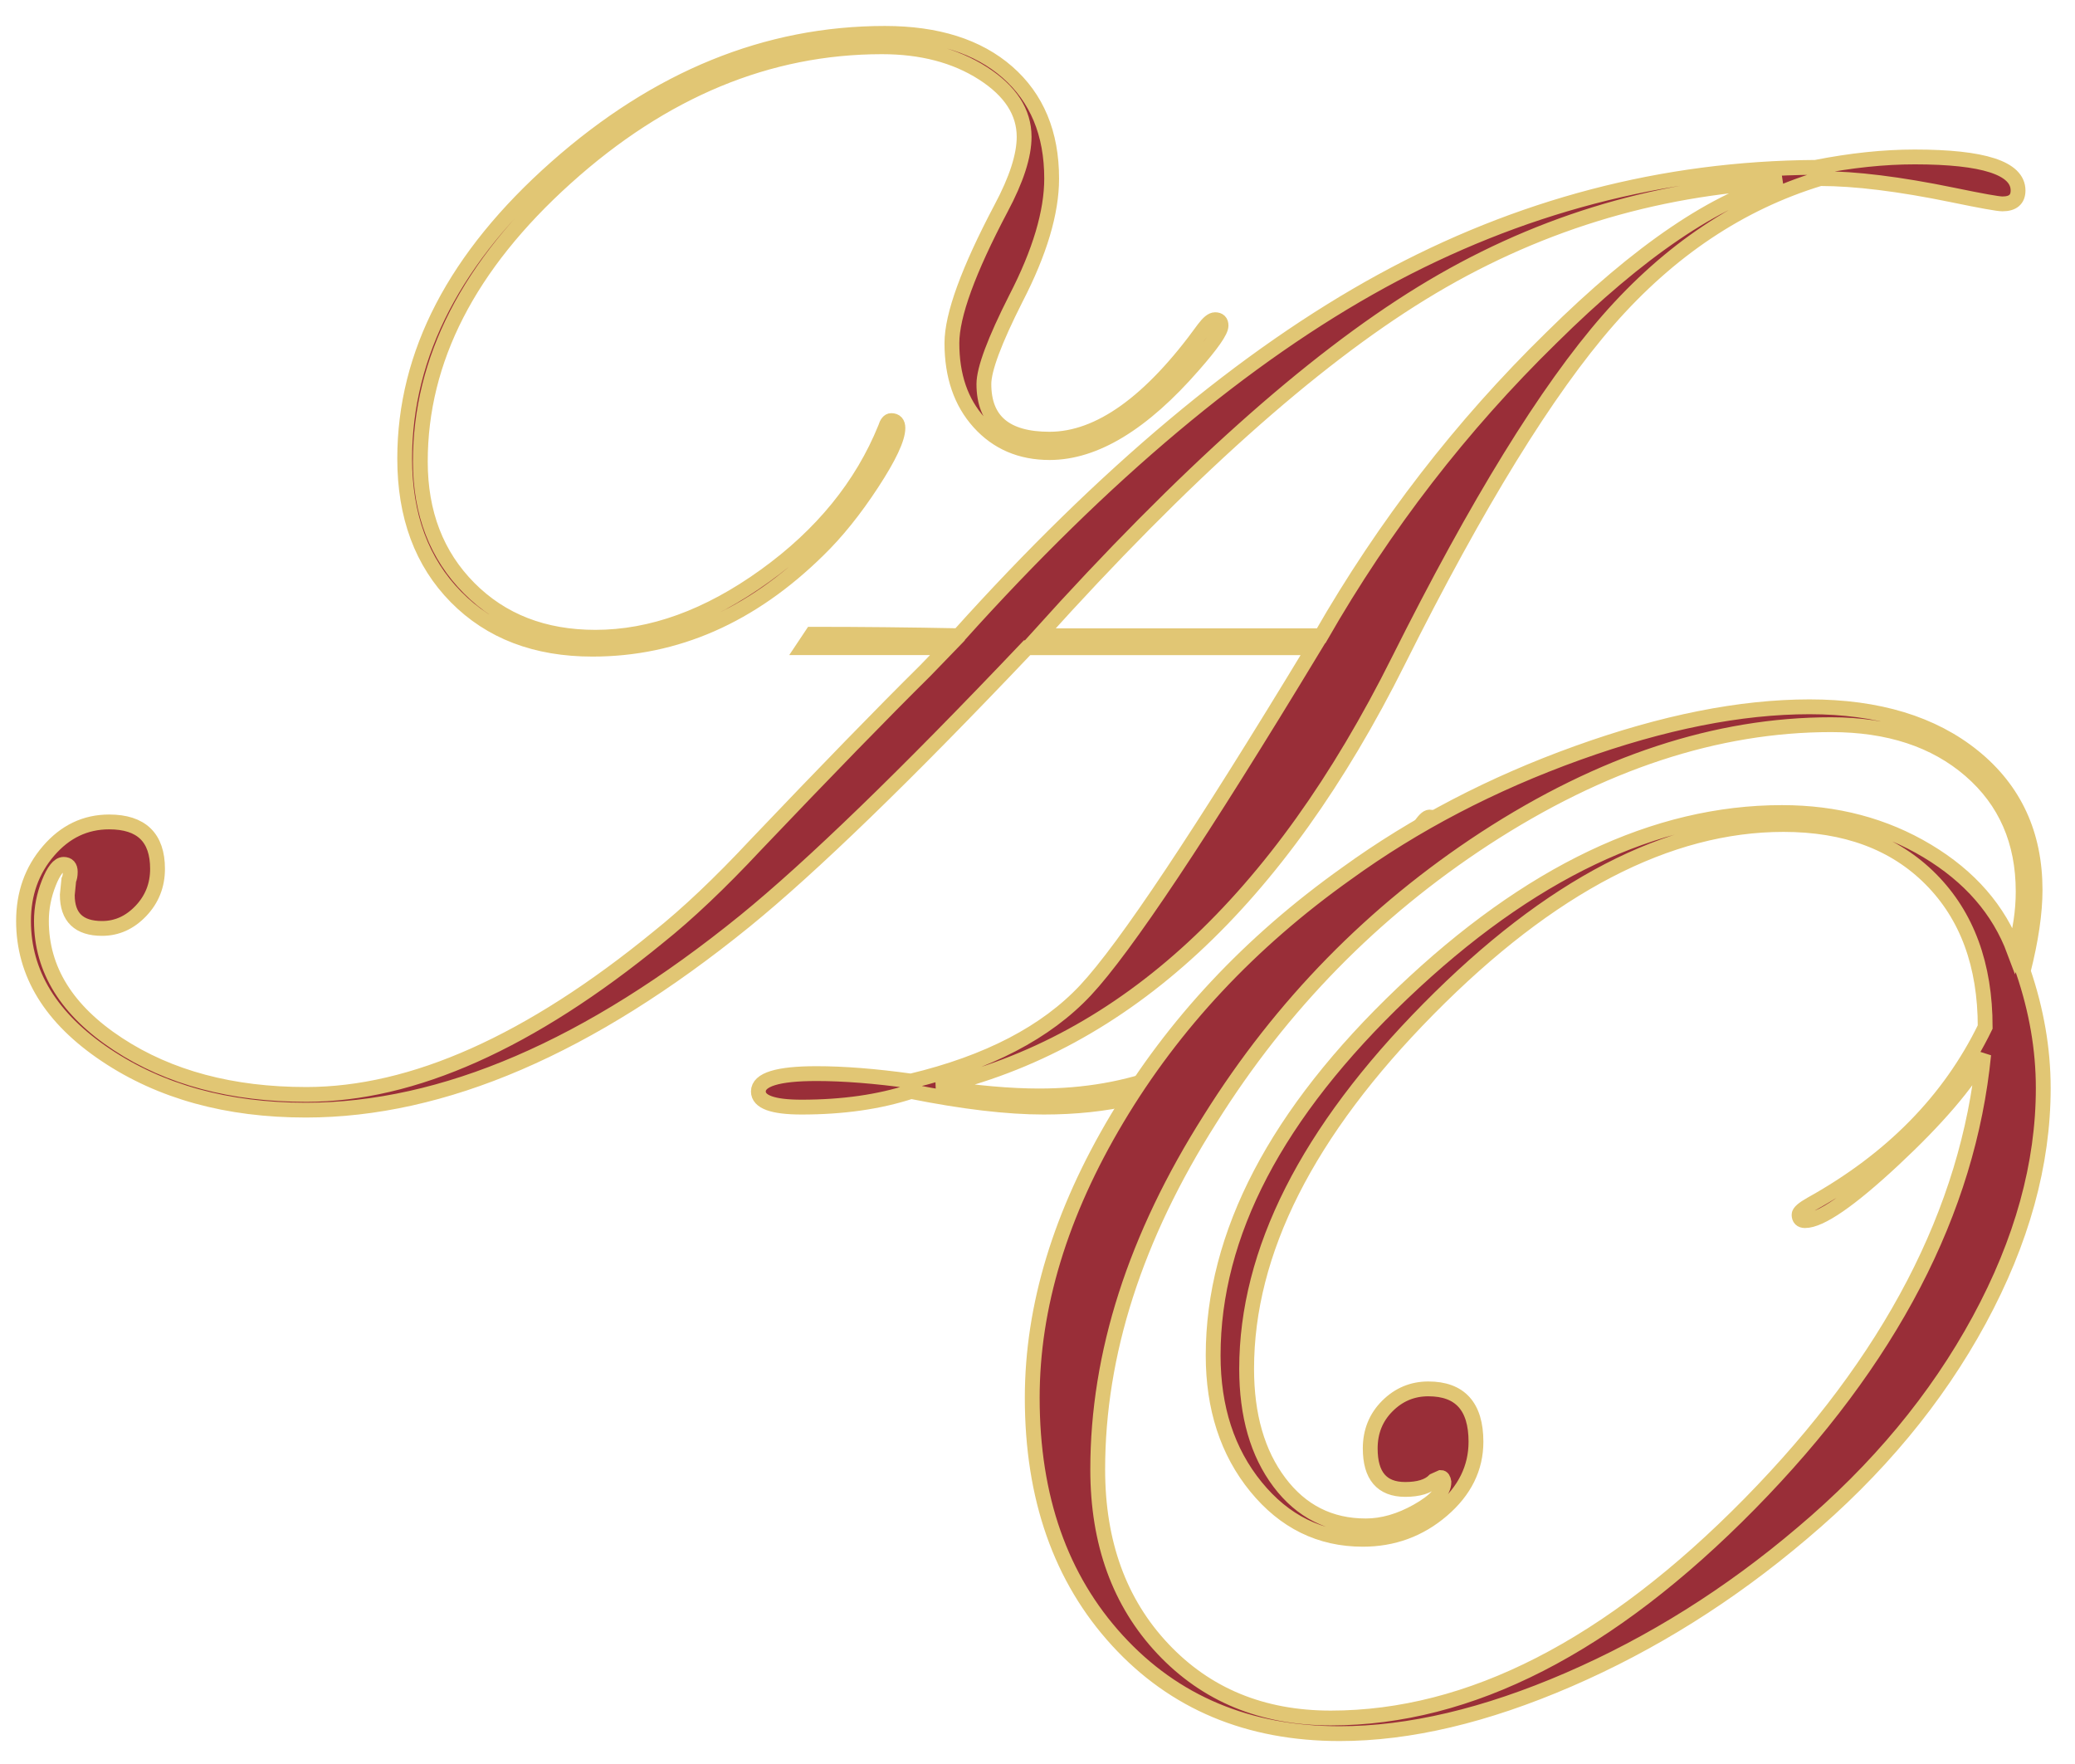
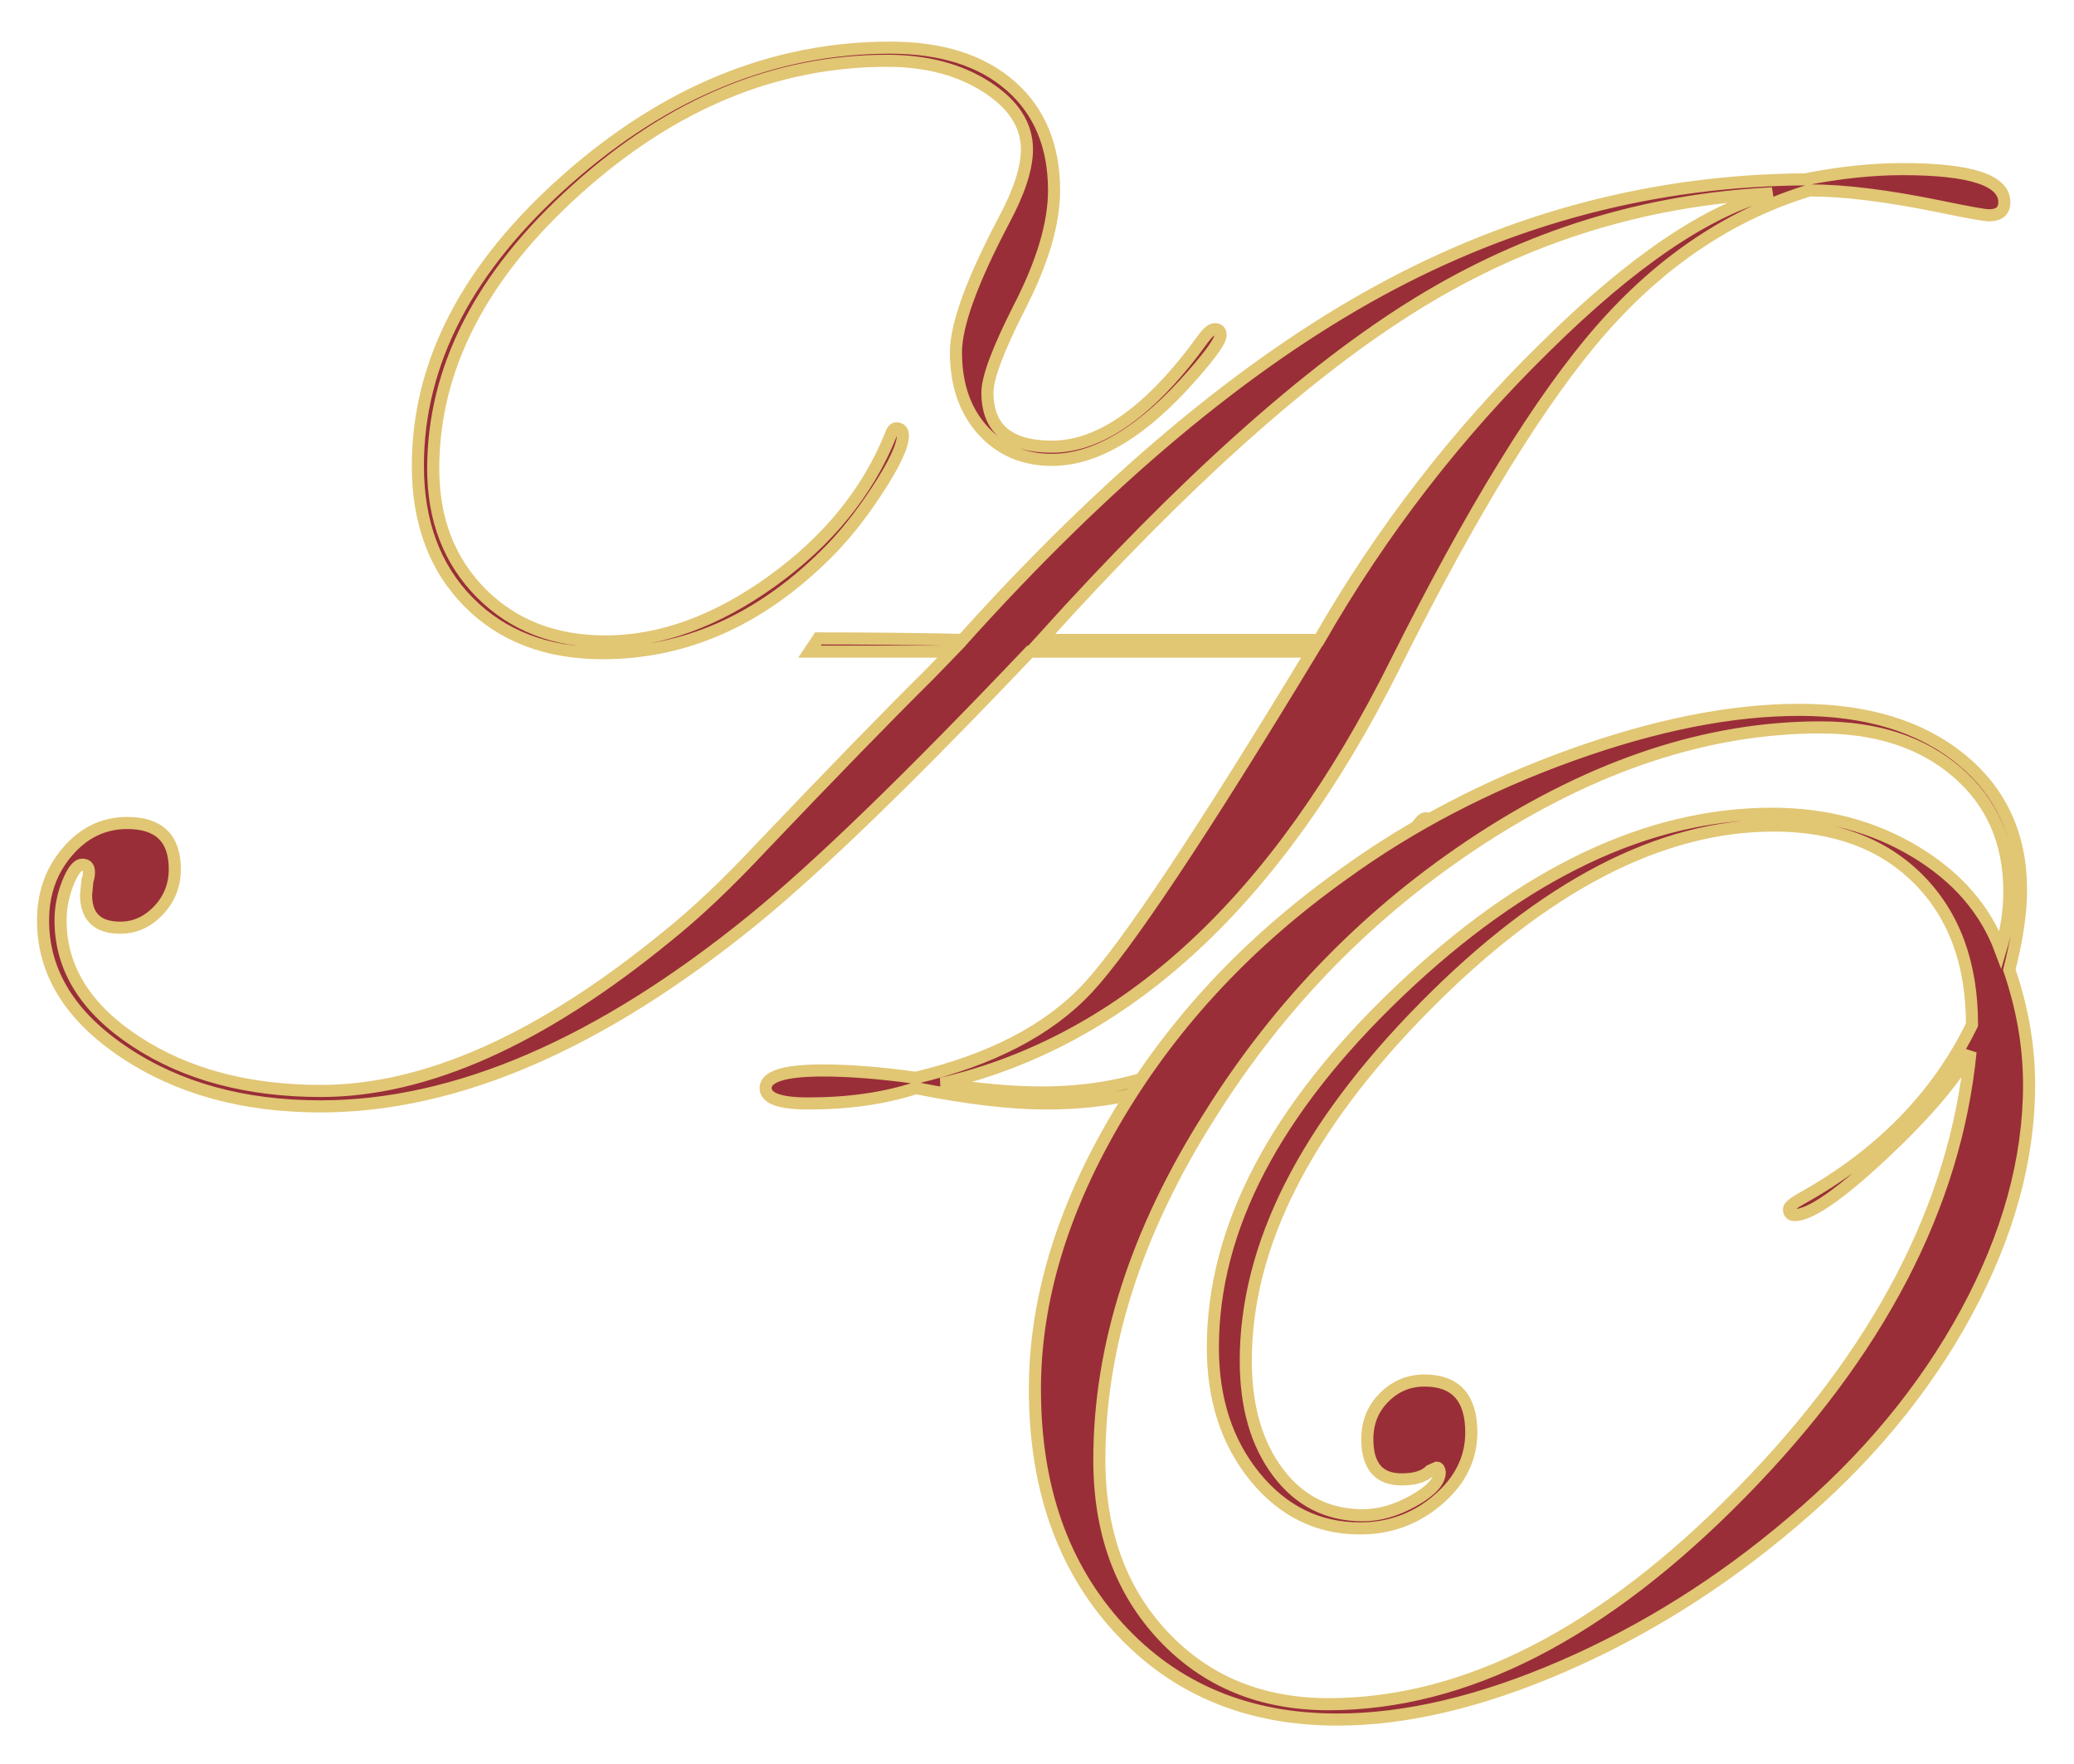
- <svg xmlns="http://www.w3.org/2000/svg" version="1.1" id="logo" x="0px" y="0px" width="97.983px" height="83.285px" viewBox="0 0 97.983 83.285" enable-background="new 0 0 97.983 83.285" xml:space="preserve">
-   <g id="svg_logo" style="fill:#992e38; stroke:#e1c674; stroke-width:.7;">
-     <path d="M95.294,8.993c0,0.422-0.246,0.633-0.738,0.633c-0.211,0-0.997-0.141-2.355-0.422c-2.508-0.515-4.594-0.773-6.258-0.773   c-3.774,1.148-7.107,3.375-10.002,6.68c-2.895,3.305-6.193,8.661-9.896,16.066c-5.672,11.368-12.938,18.083-21.797,20.145   c1.853,0.281,3.459,0.422,4.82,0.422c4.315,0,7.939-1.385,10.872-4.154c2.837-2.676,5.195-5.515,7.071-8.52   c0.211-0.329,0.375-0.493,0.493-0.493c0.141,0,0.223,0.047,0.246,0.141c0,0.352-1.349,2.171-4.045,5.457   c-2.51,3.074-4.796,5.192-6.859,6.354c-2.064,1.16-4.585,1.742-7.562,1.742c-1.712,0-3.8-0.246-6.262-0.738   c-1.501,0.492-3.225,0.738-5.171,0.738c-1.36,0-2.04-0.246-2.04-0.738c0-0.562,0.914-0.844,2.742-0.844   c1.289,0,2.777,0.117,4.465,0.352c3.633-0.867,6.381-2.297,8.244-4.289s5.455-7.383,10.775-16.172H48.501   c-5.743,6.047-10.184,10.348-13.324,12.903c-7.336,5.953-14.25,8.93-20.742,8.93c-3.704,0-6.85-0.867-9.439-2.602   c-2.59-1.734-3.885-3.844-3.885-6.328c0-1.289,0.392-2.391,1.178-3.305c0.785-0.914,1.74-1.371,2.865-1.371   c1.523,0,2.285,0.738,2.285,2.215c0,0.773-0.262,1.436-0.786,1.987s-1.135,0.826-1.833,0.826c-1.095,0-1.642-0.527-1.642-1.583   l0.07-0.703c0.046-0.093,0.07-0.223,0.07-0.387c0-0.234-0.105-0.352-0.314-0.352c-0.232,0-0.466,0.293-0.698,0.879   c-0.233,0.586-0.35,1.184-0.35,1.793c0,2.297,1.206,4.236,3.618,5.818s5.375,2.373,8.888,2.373c5.035,0,10.573-2.473,16.615-7.418   c1.382-1.102,2.916-2.555,4.603-4.36c3.349-3.516,6.018-6.258,8.009-8.227l1.054-1.09h-6.82l0.422-0.633   c2.25,0,4.558,0.023,6.926,0.07c6.867-7.641,13.529-13.224,19.986-16.752c6.457-3.527,13.283-5.314,20.479-5.361   c1.664-0.328,3.222-0.492,4.676-0.492C93.665,7.411,95.294,7.938,95.294,8.993z M57.659,15.374c0,0.259-0.435,0.882-1.302,1.869   c-2.394,2.75-4.659,4.125-6.794,4.125c-1.361,0-2.471-0.475-3.328-1.424S44.95,17.747,44.95,16.2c0-1.312,0.773-3.433,2.32-6.363   c0.726-1.359,1.09-2.484,1.09-3.375c0-1.172-0.65-2.174-1.951-3.006c-1.301-0.832-2.889-1.248-4.764-1.248   c-5.367,0-10.342,2.062-14.924,6.188c-4.583,4.125-6.873,8.59-6.873,13.395c0,2.438,0.768,4.43,2.304,5.977   c1.537,1.547,3.524,2.32,5.964,2.32c2.65,0,5.318-0.967,8.004-2.9s4.58-4.259,5.683-6.979c0.07-0.234,0.164-0.352,0.281-0.352   c0.211,0,0.316,0.118,0.316,0.352c0,0.492-0.411,1.366-1.231,2.619c-0.821,1.254-1.665,2.303-2.533,3.146   c-3.166,3.117-6.72,4.676-10.66,4.676c-2.674,0-4.82-0.82-6.439-2.461c-1.618-1.64-2.427-3.82-2.427-6.539   c0-4.945,2.385-9.527,7.154-13.746c4.769-4.219,9.943-6.328,15.521-6.328c2.461,0,4.389,0.61,5.783,1.828   c1.394,1.219,2.092,2.895,2.092,5.027c0,1.594-0.562,3.48-1.688,5.66c-1.008,1.992-1.512,3.34-1.512,4.043   c0,1.735,1.033,2.602,3.099,2.602c2.347,0,4.777-1.74,7.289-5.22c0.211-0.281,0.387-0.422,0.528-0.422   C57.565,15.093,57.659,15.187,57.659,15.374z M84.149,8.571c-6.117,0.305-11.79,2.062-17.016,5.273   c-5.227,3.211-11.25,8.602-18.07,16.172h13.324c3-5.226,6.621-9.914,10.863-14.062C77.422,11.829,81.056,9.368,84.149,8.571z" />
+ <svg xmlns="http://www.w3.org/2000/svg" version="1.1" id="logo" x="0px" y="0px" width="120px" height="102.009px" viewBox="-6.11 -5.194 120 102.009" enable-background="new -6.11 -5.194 120 102.009" xml:space="preserve">
+   <g id="svg_logo">
+     <path fill="#992E38" stroke="#E1C674" stroke-width="0.7" d="M109.858,6.499c0,0.509-0.296,0.762-0.889,0.762   c-0.255,0-1.201-0.169-2.837-0.508c-3.022-0.62-5.537-0.932-7.541-0.932c-4.547,1.383-8.562,4.066-12.053,8.048   c-3.487,3.982-7.461,10.435-11.922,19.357c-6.834,13.697-15.588,21.789-26.262,24.272c2.232,0.34,4.167,0.509,5.807,0.509   c5.199,0,9.565-1.668,13.099-5.005c3.418-3.224,6.26-6.645,8.52-10.265c0.254-0.396,0.452-0.594,0.595-0.594   c0.168,0,0.268,0.057,0.297,0.168c0,0.425-1.625,2.617-4.873,6.575c-3.026,3.705-5.778,6.256-8.266,7.657   c-2.485,1.396-5.523,2.099-9.108,2.099c-2.065,0-4.581-0.298-7.548-0.89c-1.807,0.592-3.885,0.89-6.23,0.89   c-1.638,0-2.458-0.298-2.458-0.89c0-0.679,1.102-1.019,3.304-1.019c1.553,0,3.347,0.141,5.379,0.425   c4.377-1.045,7.689-2.768,9.933-5.168c2.243-2.401,6.572-8.896,12.983-19.485h-16.31c-6.92,7.285-12.271,12.468-16.054,15.545   c-8.837,7.172-17.169,10.76-24.99,10.76c-4.462,0-8.252-1.045-11.372-3.136c-3.123-2.089-4.682-4.631-4.682-7.624   c0-1.554,0.473-2.881,1.419-3.982c0.947-1.101,2.097-1.652,3.452-1.652c1.835,0,2.753,0.89,2.753,2.669   c0,0.931-0.315,1.73-0.948,2.394c-0.63,0.664-1.367,0.994-2.208,0.994c-1.32,0-1.979-0.634-1.979-1.906l0.084-0.847   c0.056-0.112,0.083-0.269,0.083-0.466c0-0.282-0.126-0.425-0.378-0.425c-0.28,0-0.562,0.353-0.843,1.06   c-0.28,0.708-0.421,1.427-0.421,2.162c0,2.767,1.454,5.103,4.36,7.009c2.904,1.906,6.476,2.858,10.707,2.858   c6.067,0,12.741-2.979,20.019-8.938c1.667-1.329,3.514-3.078,5.546-5.253c4.035-4.235,7.25-7.539,9.649-9.913l1.271-1.312h-8.218   l0.509-0.763c2.71,0,5.491,0.027,8.344,0.086c8.277-9.207,16.304-15.933,24.083-20.184c7.782-4.25,16.006-6.402,24.674-6.459   c2.006-0.394,3.883-0.593,5.636-0.593C107.895,4.591,109.858,5.228,109.858,6.499z M64.513,14.187c0,0.311-0.524,1.062-1.569,2.251   c-2.884,3.313-5.613,4.971-8.187,4.971c-1.639,0-2.977-0.572-4.01-1.716c-1.03-1.143-1.546-2.646-1.546-4.511   c0-1.579,0.932-4.136,2.795-7.666c0.876-1.638,1.312-2.993,1.312-4.067c0-1.412-0.782-2.619-2.35-3.623   c-1.569-1.002-3.482-1.503-5.741-1.503c-6.466,0-12.46,2.484-17.981,7.456c-5.521,4.97-8.281,10.349-8.281,16.139   c0,2.938,0.926,5.337,2.775,7.202c1.853,1.863,4.247,2.795,7.188,2.795c3.192,0,6.407-1.164,9.644-3.494   c3.235-2.329,5.518-5.132,6.847-8.409c0.084-0.282,0.198-0.425,0.339-0.425c0.254,0,0.381,0.144,0.381,0.425   c0,0.593-0.495,1.646-1.482,3.155c-0.989,1.512-2.007,2.775-3.053,3.791c-3.814,3.755-8.097,5.634-12.844,5.634   c-3.221,0-5.807-0.988-7.758-2.965c-1.948-1.977-2.924-4.603-2.924-7.878c0-5.958,2.874-11.478,8.619-16.562   c5.747-5.083,11.98-7.624,18.702-7.624c2.965,0,5.287,0.735,6.966,2.203c1.68,1.468,2.522,3.488,2.522,6.056   c0,1.921-0.678,4.193-2.035,6.819c-1.214,2.4-1.821,4.025-1.821,4.871c0,2.091,1.244,3.135,3.733,3.135   c2.828,0,5.756-2.095,8.781-6.289c0.255-0.339,0.468-0.509,0.637-0.509C64.4,13.848,64.513,13.961,64.513,14.187z M96.43,5.99   c-7.369,0.367-14.205,2.484-20.501,6.353c-6.299,3.87-13.555,10.365-21.773,19.486H70.21c3.614-6.297,7.977-11.945,13.087-16.944   C88.324,9.916,92.701,6.951,96.43,5.99z" />
  </g>
-   <g style="fill:#992e38; stroke:#e1c674; stroke-width:.7;">
-     <path d="M96.484,51.372c0,3.586-1.008,7.236-3.023,10.951c-2.016,3.715-4.805,7.072-8.367,10.072   c-3.422,2.906-7.096,5.209-11.021,6.908c-3.926,1.699-7.529,2.549-10.811,2.549c-4.312,0-7.811-1.465-10.494-4.395   c-2.684-2.93-4.025-6.75-4.025-11.461c0-4.312,1.336-8.707,4.008-13.184s6.281-8.332,10.828-11.566   c3.234-2.343,6.873-4.242,10.916-5.695c4.043-1.453,7.693-2.18,10.951-2.18c3.234,0,5.818,0.786,7.752,2.355   c1.934,1.57,2.9,3.668,2.9,6.293c0,1.078-0.188,2.355-0.562,3.832C96.167,47.704,96.484,49.543,96.484,51.372z M95.535,42.09   c0-2.367-0.832-4.271-2.496-5.713c-1.665-1.441-3.855-2.162-6.574-2.162c-5.391,0-10.84,1.792-16.348,5.375   c-5.273,3.443-9.598,7.857-12.973,13.244c-3.539,5.574-5.309,11.089-5.309,16.546c0,3.466,1.025,6.288,3.076,8.467   c2.051,2.178,4.693,3.267,7.928,3.267c6.562,0,13.16-3.375,19.793-10.125c6.632-6.75,10.312-13.816,11.039-21.199   c-0.797,1.406-2.221,3.064-4.271,4.975c-2.051,1.91-3.44,2.865-4.166,2.865c-0.188,0-0.281-0.094-0.281-0.281   c0-0.117,0.188-0.281,0.562-0.492c3.797-2.109,6.539-4.898,8.227-8.367c0-2.93-0.856-5.256-2.566-6.979   c-1.711-1.723-4.031-2.584-6.961-2.584c-5.438,0-11.021,2.9-16.752,8.701s-8.596,11.467-8.596,16.998   c0,2.203,0.515,3.99,1.547,5.361c1.031,1.371,2.391,2.057,4.078,2.057c0.796,0,1.611-0.234,2.443-0.703   c0.832-0.469,1.248-0.926,1.248-1.371c-0.023-0.141-0.07-0.211-0.141-0.211l-0.316,0.141c-0.281,0.281-0.738,0.422-1.371,0.422   c-1.102,0-1.652-0.645-1.652-1.934c0-0.797,0.269-1.465,0.809-2.004c0.539-0.539,1.183-0.809,1.934-0.809   c1.5,0,2.25,0.832,2.25,2.496c0,1.242-0.533,2.32-1.6,3.234c-1.067,0.914-2.315,1.371-3.744,1.371   c-2.016,0-3.697-0.826-5.045-2.479c-1.348-1.652-2.021-3.721-2.021-6.205c0-5.719,2.982-11.42,8.947-17.104   c5.964-5.683,11.936-8.525,17.912-8.525c2.554,0,4.839,0.604,6.855,1.811c2.016,1.208,3.387,2.783,4.113,4.729   C95.394,43.965,95.535,43.028,95.535,42.09z" />
+   <g>
+     <path fill="#992E38" stroke="#E1C674" stroke-width="0.7" d="M111.291,57.558c0,4.321-1.214,8.718-3.641,13.195   c-2.431,4.477-5.792,8.521-10.082,12.134c-4.123,3.503-8.55,6.276-13.278,8.324c-4.73,2.048-9.072,3.072-13.026,3.072   c-5.194,0-9.411-1.765-12.644-5.295c-3.233-3.53-4.851-8.134-4.851-13.809c0-5.195,1.611-10.49,4.829-15.885   c3.219-5.396,7.568-10.039,13.047-13.936c3.896-2.823,8.281-5.11,13.151-6.862c4.871-1.75,9.269-2.625,13.194-2.625   c3.897,0,7.011,0.946,9.341,2.837c2.33,1.893,3.494,4.42,3.494,7.583c0,1.3-0.228,2.838-0.678,4.619   C110.91,53.141,111.291,55.355,111.291,57.558z M110.149,46.375c0-2.852-1.002-5.146-3.008-6.883   c-2.006-1.736-4.645-2.606-7.921-2.606c-6.494,0-13.061,2.16-19.695,6.477c-6.354,4.147-11.566,9.467-15.632,15.956   c-4.265,6.717-6.396,13.36-6.396,19.936c0,4.176,1.234,7.576,3.706,10.202c2.472,2.624,5.654,3.937,9.554,3.937   c7.905,0,15.855-4.067,23.847-12.201c7.99-8.131,12.424-16.646,13.301-25.541c-0.96,1.693-2.675,3.69-5.146,5.996   c-2.472,2.301-4.146,3.45-5.021,3.45c-0.226,0-0.339-0.114-0.339-0.339c0-0.142,0.227-0.339,0.677-0.593   c4.575-2.541,7.878-5.902,9.913-10.08c0-3.531-1.03-6.333-3.091-8.41c-2.062-2.076-4.858-3.113-8.387-3.113   c-6.553,0-13.28,3.494-20.185,10.483C69.42,60.037,65.97,66.862,65.97,73.526c0,2.655,0.619,4.809,1.864,6.458   c1.241,1.652,2.88,2.48,4.912,2.48c0.96,0,1.94-0.282,2.943-0.848c1.003-0.564,1.504-1.116,1.504-1.651   c-0.026-0.17-0.084-0.255-0.169-0.255l-0.382,0.169c-0.34,0.341-0.89,0.511-1.652,0.511c-1.327,0-1.988-0.777-1.988-2.33   c0-0.961,0.323-1.766,0.975-2.416c0.649-0.648,1.425-0.974,2.329-0.974c1.807,0,2.712,1.001,2.712,3.006   c0,1.495-0.642,2.796-1.929,3.896c-1.285,1.102-2.788,1.653-4.51,1.653c-2.43,0-4.455-0.996-6.08-2.987   c-1.623-1.991-2.434-4.483-2.434-7.477c0-6.89,3.593-13.76,10.778-20.606c7.188-6.847,14.383-10.273,21.582-10.273   c3.079,0,5.83,0.729,8.26,2.182c2.429,1.456,4.08,3.354,4.955,5.698C109.978,48.634,110.149,47.505,110.149,46.375z" />
  </g>
</svg>
